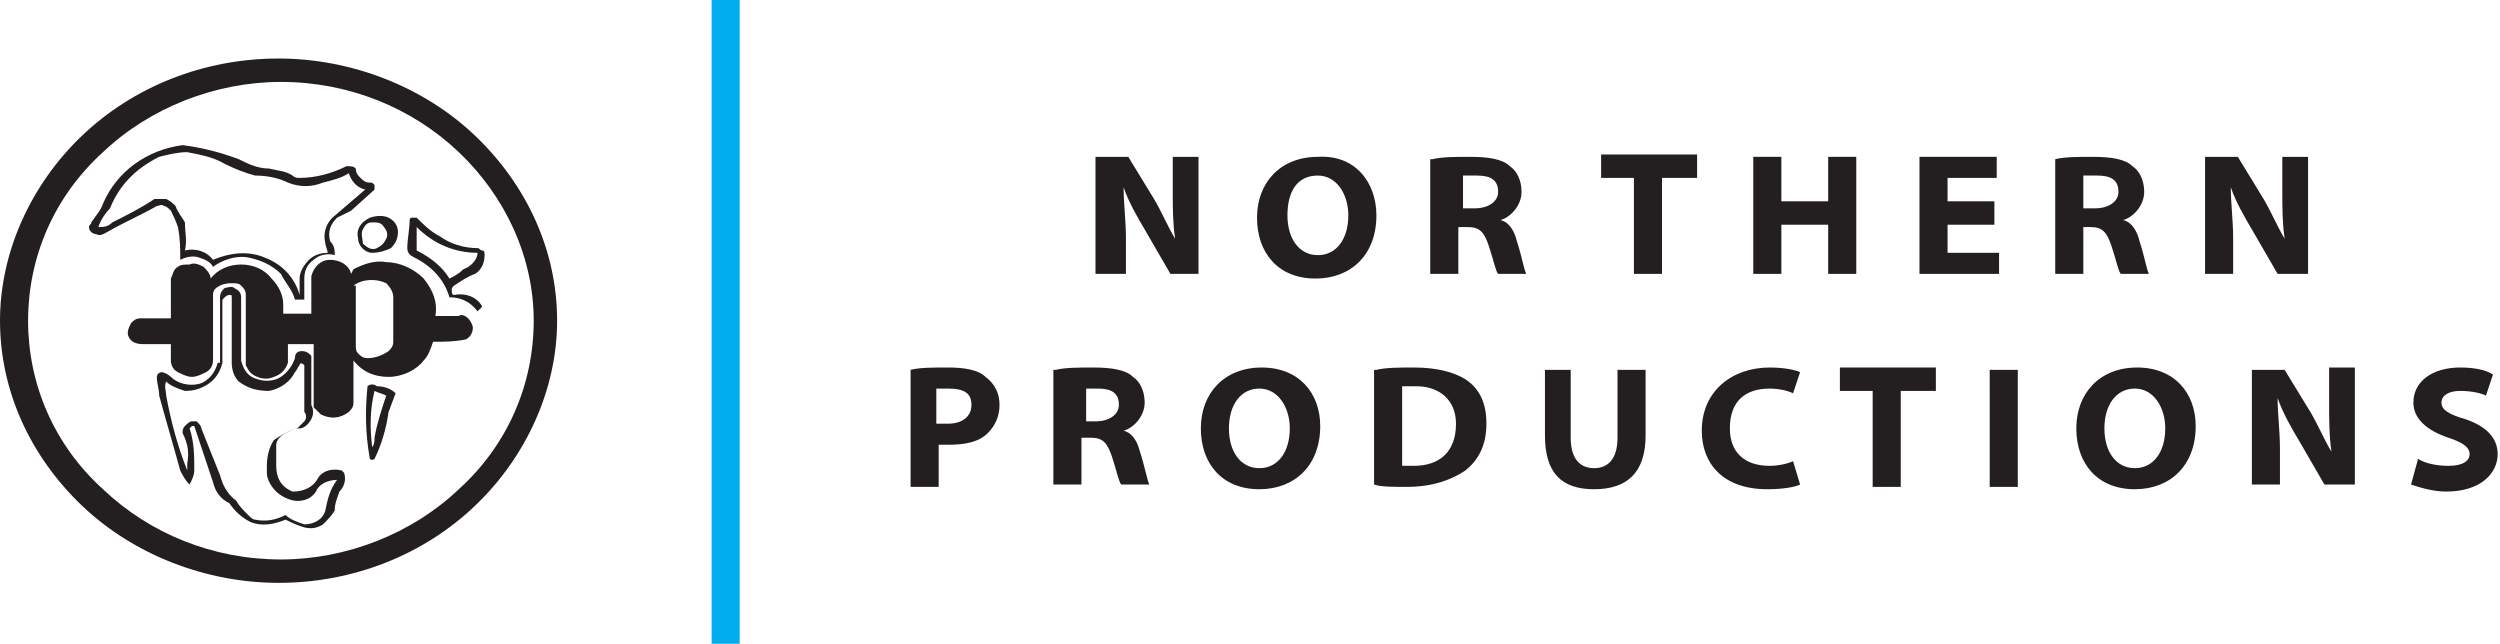
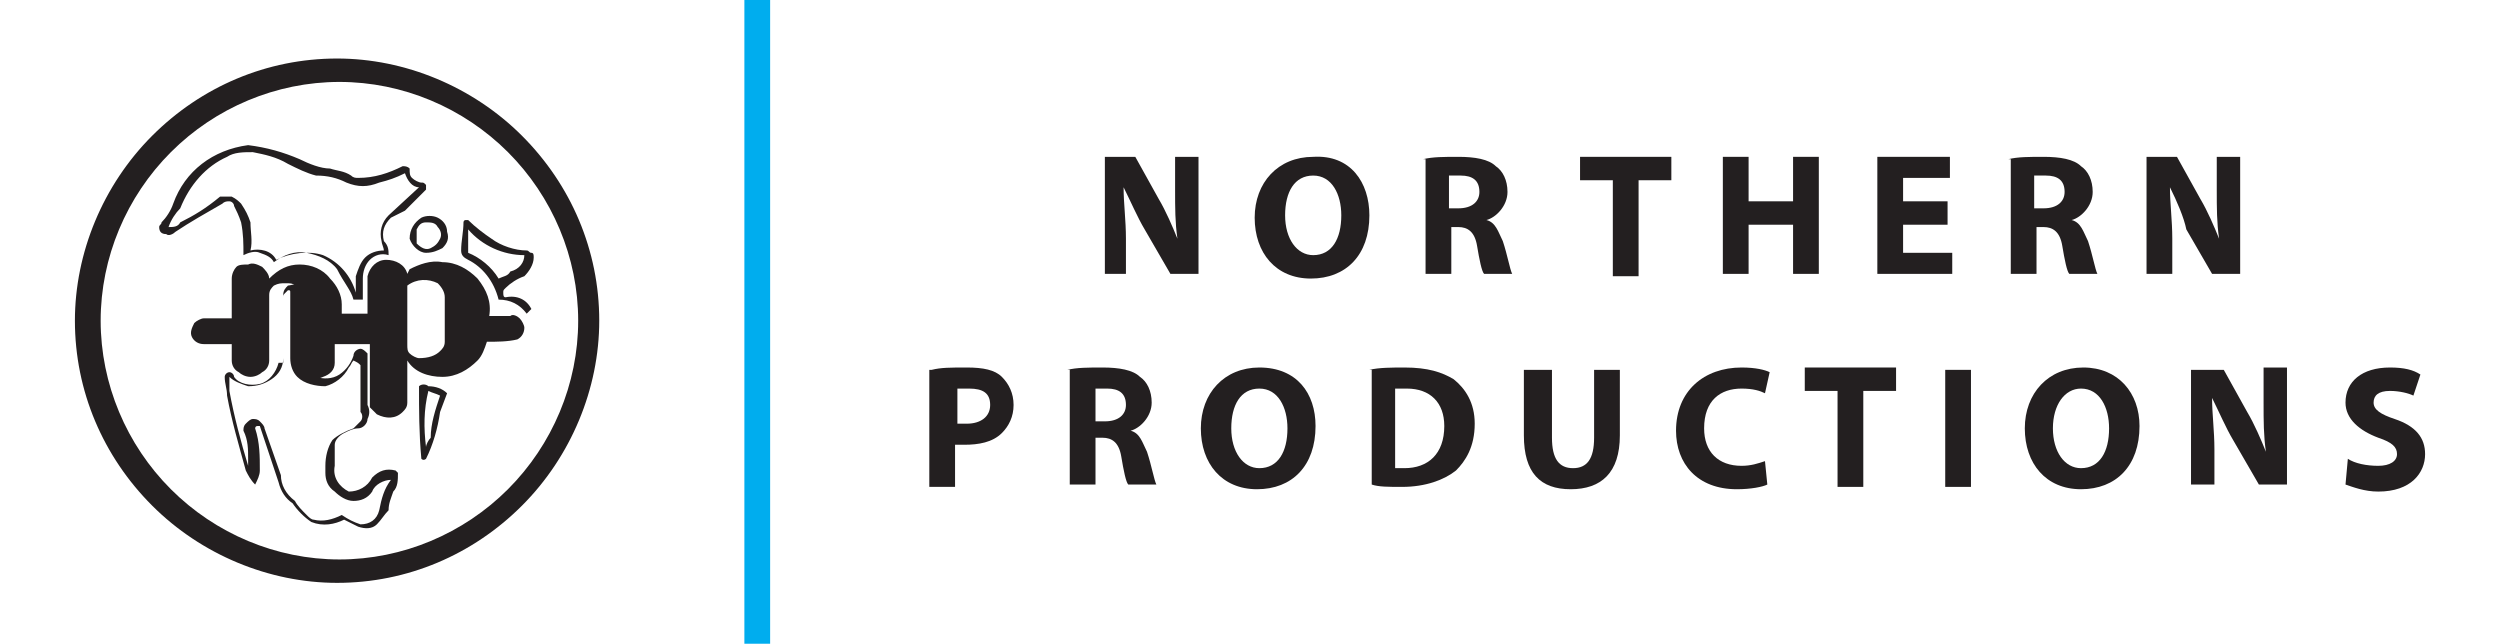
<svg xmlns="http://www.w3.org/2000/svg" version="1.1" id="Layer_1" x="0px" y="0px" viewBox="0 0 106.8 27.5" style="enable-background:new 0 0 106.8 27.5;" xml:space="preserve">
  <style type="text/css">
	.st0{fill-rule:evenodd;clip-rule:evenodd;fill:#231F20;}
	.st1{fill-rule:evenodd;clip-rule:evenodd;fill:#00ADEE;}
	.st2{fill:#231F20;}
</style>
  <g>
    <g>
-       <path class="st0" d="M19.2,12.7c0.5,0,0.9,0.2,1.2,0.6l0.2-0.2c-0.2-0.4-0.7-0.6-1.2-0.5c-0.1,0-0.1-0.1-0.1-0.2    c0-0.1,0-0.1,0.1-0.2c0.3-0.2,0.6-0.4,0.9-0.5c0.3-0.2,0.4-0.5,0.4-0.8c0-0.1,0-0.2-0.1-0.2c-0.1,0-0.1-0.1-0.2-0.1    c-0.6,0-1.2-0.2-1.6-0.5c-0.4-0.2-0.7-0.5-1-0.8c0,0-0.1,0-0.2,0c-0.1,0-0.1,0.1-0.1,0.1v0c0,0.4-0.1,0.8-0.1,1.2    c0,0.2,0.1,0.3,0.3,0.4C18.5,11.4,19,12,19.2,12.7L19.2,12.7L19.2,12.7z M19.2,11.9c-0.3-0.5-0.8-0.9-1.4-1.2c0-0.3,0-0.6,0-1    c0.7,0.7,1.6,1.1,2.6,1.1c0,0.3-0.3,0.6-0.6,0.7C19.6,11.7,19.4,11.8,19.2,11.9L19.2,11.9z" />
-       <path class="st0" d="M15.9,10.8c0.3,0,0.6-0.1,0.8-0.2c0.2-0.2,0.3-0.4,0.3-0.7c0-0.3-0.2-0.5-0.4-0.6c-0.2-0.1-0.5-0.1-0.8,0    c-0.4,0.2-0.6,0.5-0.5,0.9C15.3,10.5,15.6,10.8,15.9,10.8L15.9,10.8L15.9,10.8z M15.5,9.8c0.1-0.2,0.2-0.3,0.4-0.3    c0.2,0,0.4,0,0.5,0.2c0.1,0.1,0.2,0.3,0.1,0.5c-0.1,0.2-0.2,0.3-0.4,0.4c-0.2,0.1-0.4,0-0.6-0.2C15.5,10.2,15.4,10,15.5,9.8    L15.5,9.8z" />
-       <path class="st0" d="M12.6,12.8h0.4l0,0l0-0.9c0-0.3,0.1-0.6,0.4-0.8c0.2-0.2,0.6-0.3,0.9-0.2l0,0c0-0.2,0-0.4-0.2-0.6    c-0.1-0.4,0-0.7,0.3-1L15,9l1-0.9c0-0.1,0-0.2,0-0.2c-0.1-0.1-0.1-0.1-0.2-0.1c-0.2,0-0.3-0.1-0.4-0.2c-0.1-0.1-0.2-0.2-0.2-0.4    c-0.1-0.1-0.2-0.1-0.4-0.1c-0.6,0.3-1.3,0.5-2,0.5c-0.1,0-0.2,0-0.3-0.1c-0.3-0.2-0.6-0.2-1-0.3c-0.5,0-0.9-0.2-1.3-0.4    C9.4,6.5,8.6,6.3,7.8,6.2C6.3,6.4,5,7.3,4.4,8.7C4.3,9,4.1,9.2,3.9,9.5c0,0.1-0.1,0.1-0.1,0.2c0,0.2,0.2,0.3,0.3,0.3    c0.2,0.1,0.3,0,0.5-0.1C5.3,9.5,6,9.2,6.7,8.8C6.8,8.8,6.9,8.7,7,8.8c0.1,0,0.2,0.1,0.3,0.2c0.1,0.2,0.2,0.4,0.3,0.7    c0.1,0.5,0.1,0.9,0.1,1.4c0.2-0.1,0.5-0.2,0.8-0.1c0.3,0.1,0.5,0.2,0.6,0.4c0.4-0.3,1-0.5,1.5-0.4c0.5,0.1,1,0.3,1.4,0.7    C12.2,12.1,12.5,12.4,12.6,12.8L12.6,12.8L12.6,12.8z M9.1,11.1c-0.3-0.4-0.8-0.5-1.2-0.4c0.1-0.4,0-0.8,0-1.2    C7.8,9.3,7.6,9.1,7.5,8.8C7.4,8.7,7.3,8.6,7.1,8.5c-0.2,0-0.3,0-0.5,0C6,8.9,5.4,9.2,4.8,9.5C4.6,9.7,4.4,9.7,4.2,9.7    c0.1-0.3,0.3-0.6,0.5-0.8c0.4-1,1.1-1.7,2.1-2.2C7.2,6.6,7.6,6.5,8,6.5C8.5,6.6,9.1,6.7,9.6,7c0.4,0.2,0.9,0.4,1.3,0.5    c0.5,0,1,0.1,1.4,0.3c0.5,0.2,1,0.2,1.5,0c0.4-0.1,0.8-0.2,1.1-0.4C15,7.7,15.2,8,15.6,8.1l-1.4,1.2c-0.3,0.3-0.4,0.7-0.3,1.1    c0,0.1,0.1,0.3,0.1,0.4c-0.3,0-0.6,0.1-0.8,0.3c-0.2,0.2-0.4,0.5-0.4,0.8l0,0.7v0c-0.2-0.7-0.7-1.3-1.5-1.6    C10.6,10.7,9.8,10.8,9.1,11.1L9.1,11.1z" />
-       <path class="st0" d="M13.4,14.7c0,0.9,0,1.8,0,2.7c0.1,0.1,0.2,0.2,0.3,0.3c0.4,0.2,0.8,0.2,1.2-0.1c0.1-0.1,0.2-0.2,0.2-0.4v-1.8    c0.4,0.5,0.9,0.7,1.5,0.7c0.6,0,1.2-0.3,1.5-0.7c0.2-0.2,0.3-0.5,0.4-0.8c0.5,0,0.9,0,1.4-0.1c0.2-0.1,0.3-0.3,0.3-0.5    c0-0.1-0.1-0.3-0.2-0.4c-0.1-0.1-0.3-0.2-0.4-0.1h-1c0.1-0.6-0.1-1.1-0.5-1.6c-0.4-0.4-1-0.7-1.6-0.7c-0.5-0.1-1,0.1-1.4,0.3    l-0.1,0.2c0,0,0,0,0,0c-0.1-0.4-0.5-0.6-0.9-0.6c-0.4,0-0.7,0.3-0.8,0.7v0v1.6h-1.2V13c0-0.4-0.2-0.8-0.5-1.1    c-0.3-0.4-0.8-0.6-1.3-0.6c-0.5,0-1,0.2-1.3,0.6c0-0.2-0.2-0.4-0.3-0.5c-0.2-0.1-0.4-0.2-0.6-0.1c-0.2,0-0.4,0-0.5,0.1    c-0.2,0.1-0.2,0.3-0.3,0.5v1.7c-0.4,0-0.9,0-1.3,0c-0.2,0-0.3,0.1-0.4,0.2c-0.1,0.2-0.2,0.4-0.1,0.6c0.1,0.2,0.3,0.3,0.6,0.3h1.2    l0,0.7c0,0.2,0.1,0.4,0.3,0.5c0.2,0.1,0.4,0.2,0.6,0.2c0.2,0,0.4-0.1,0.6-0.2c0.2-0.1,0.3-0.3,0.3-0.5l0-2.8    c0-0.2,0.1-0.3,0.3-0.4c0.2-0.1,0.4-0.1,0.5-0.1c0.2,0,0.3,0,0.4,0.1c0.1,0.1,0.2,0.2,0.2,0.4v2.8c0,0.1,0,0.1,0,0.2    c0.1,0.2,0.2,0.4,0.5,0.5c0.2,0.1,0.5,0.1,0.7,0c0.3-0.1,0.5-0.3,0.6-0.6v-0.8h0H13.4L13.4,14.7L13.4,14.7z M15.1,12.2    c0.4-0.3,1-0.3,1.4-0.1c0.2,0.2,0.3,0.4,0.3,0.6v1.9c0,0.2-0.1,0.3-0.2,0.4c-0.3,0.2-0.6,0.3-0.9,0.3c-0.2,0-0.3-0.1-0.4-0.2    c-0.1-0.1-0.1-0.2-0.1-0.4V12.2L15.1,12.2z" />
-       <path class="st0" d="M0,13.7c0,3,1.3,5.8,3.5,7.9c2.2,2.1,5.3,3.3,8.4,3.3c3.2,0,6.2-1.2,8.4-3.3c2.2-2.1,3.5-5,3.5-7.9    c0-3-1.3-5.8-3.5-7.9c-2.2-2.1-5.3-3.3-8.4-3.3c-3.2,0-6.2,1.2-8.4,3.3C1.3,7.9,0,10.8,0,13.7L0,13.7L0,13.7z M1.2,13.7    c0-2.7,1.1-5.3,3.2-7.2c2-1.9,4.8-3,7.6-3c2.9,0,5.6,1.1,7.6,3c2,1.9,3.2,4.5,3.2,7.2c0,2.7-1.1,5.3-3.2,7.2c-2,1.9-4.8,3-7.6,3    c-2.9,0-5.6-1.1-7.6-3C2.3,19,1.2,16.4,1.2,13.7L1.2,13.7z" />
-       <path class="st0" d="M9.3,15.5c-0.1,0.4-0.4,0.8-0.8,0.9c-0.4,0.1-0.9,0-1.2-0.3C7.2,16,7,15.9,6.9,15.9c-0.1,0-0.2,0.1-0.2,0.2    c0,0.3,0.1,0.5,0.1,0.8C7.1,18,7.4,19,7.7,20.1c0.1,0.2,0.2,0.4,0.4,0.6c0.1-0.2,0.2-0.4,0.2-0.6c0-0.6,0-1.2-0.2-1.8    c0,0,0.1-0.1,0.1-0.1c0,0,0.1,0,0.1,0l0.8,2.4c0.1,0.4,0.3,0.7,0.7,0.9c0.2,0.3,0.5,0.6,0.9,0.8c0.5,0.2,1,0.1,1.5-0.1    c0.2,0.1,0.4,0.2,0.7,0.3c0.3,0.1,0.6,0.1,0.9-0.1c0.2-0.2,0.4-0.4,0.5-0.6c0-0.3,0.1-0.5,0.2-0.8c0.2-0.2,0.3-0.5,0.2-0.8    c0,0-0.1-0.1-0.1-0.1c-0.4-0.1-0.8,0-1,0.3c-0.2,0.4-0.6,0.6-1.1,0.6c-0.5-0.2-0.7-0.6-0.7-1.1c0-0.2,0-0.4,0-0.6    c0-0.1,0-0.2,0-0.3c0-0.2,0.2-0.4,0.4-0.5c0.2-0.1,0.4-0.2,0.6-0.2c0.2,0,0.4-0.2,0.5-0.4c0.1-0.2,0.1-0.4,0-0.6l0-2.1    c-0.1-0.1-0.2-0.2-0.4-0.2c-0.2,0-0.3,0.1-0.3,0.3c-0.1,0.3-0.3,0.6-0.6,0.8c-0.3,0.2-0.7,0.2-1,0.1c-0.4-0.1-0.6-0.4-0.7-0.8    v-2.7c0-0.2-0.1-0.3-0.3-0.4c-0.1-0.1-0.3,0-0.4,0c-0.1,0.1-0.2,0.2-0.2,0.4V15.5L9.3,15.5L9.3,15.5z M13,15.6v2    c0.1,0.1,0.1,0.3,0,0.4c-0.1,0.1-0.2,0.2-0.3,0.3c-0.4,0.1-0.7,0.3-1,0.5c-0.2,0.3-0.3,0.7-0.3,1.1l0,0.3c0,0.3,0.2,0.6,0.4,0.8    c0.2,0.2,0.6,0.4,0.9,0.4c0.3,0,0.6-0.1,0.8-0.4c0.1-0.3,0.5-0.5,0.9-0.5c-0.3,0.4-0.4,0.8-0.5,1.3c-0.1,0.4-0.5,0.6-0.9,0.6    c-0.3-0.1-0.6-0.2-0.8-0.4c-0.4,0.2-0.8,0.3-1.3,0.2c-0.1,0-0.2-0.1-0.3-0.2c-0.2-0.2-0.4-0.4-0.5-0.6c-0.4-0.3-0.6-0.7-0.7-1.1    l-0.8-2c0-0.1-0.1-0.2-0.2-0.3C8.4,18,8.3,18,8.2,18c-0.1,0-0.2,0.1-0.3,0.2c-0.1,0.1-0.1,0.2-0.1,0.3C8,18.9,8.1,19.3,8,19.8    l0,0.3c-0.4-1-0.7-2.1-0.9-3.2c0-0.2-0.1-0.4,0-0.6c0.2,0.2,0.5,0.3,0.8,0.4c0.4,0,0.7-0.1,1-0.3c0.3-0.2,0.5-0.5,0.6-0.9v-2.6    c0-0.1,0-0.1,0.1-0.2c0,0,0.1-0.1,0.2-0.1c0.1,0,0.1,0,0.1,0.1c0,0,0,0.1,0,0.2v2.6c0,0.3,0.1,0.6,0.3,0.8    c0.4,0.3,0.8,0.4,1.3,0.4c0.5-0.1,0.9-0.4,1.1-0.8c0.1-0.1,0.1-0.2,0.2-0.3C12.8,15.5,12.9,15.5,13,15.6C13,15.5,13,15.5,13,15.6    L13,15.6z" />
-       <path class="st0" d="M15.8,19.6C15.8,19.6,15.8,19.6,15.8,19.6c0.1,0.1,0.2,0,0.2,0c0.3-0.6,0.5-1.3,0.6-2l0.3-0.8    c-0.2-0.2-0.5-0.3-0.8-0.3c-0.1-0.1-0.3-0.1-0.4,0C15.6,17.5,15.6,18.5,15.8,19.6L15.8,19.6L15.8,19.6z M15.9,19.1    c-0.1-0.8-0.1-1.6,0.1-2.4c0.2,0.1,0.3,0.1,0.5,0.2c-0.2,0.6-0.4,1.2-0.5,1.8C16,18.8,16,19,15.9,19.1L15.9,19.1z" />
+       <path class="st0" d="M21.3,12.8c0.5,0,0.9,0.2,1.2,0.6l0.2-0.2c-0.2-0.4-0.6-0.6-1.1-0.5c-0.1,0-0.1-0.1-0.1-0.2    c0-0.1,0-0.1,0.1-0.2c0.2-0.2,0.5-0.4,0.8-0.5c0.2-0.2,0.4-0.5,0.4-0.8c0-0.1,0-0.2-0.1-0.2c-0.1,0-0.1-0.1-0.2-0.1    c-0.5,0-1.1-0.2-1.5-0.5c-0.3-0.2-0.7-0.5-1-0.8c0,0-0.1,0-0.1,0c-0.1,0-0.1,0.1-0.1,0.1v0c0,0.4-0.1,0.8-0.1,1.2    c0,0.2,0.1,0.3,0.3,0.4C20.6,11.4,21.1,12,21.3,12.8L21.3,12.8L21.3,12.8z M21.3,11.9C21,11.4,20.5,11,20,10.8c0-0.3,0-0.6,0-1    c0.6,0.7,1.5,1.1,2.4,1.1c0,0.3-0.2,0.6-0.6,0.7C21.7,11.8,21.5,11.8,21.3,11.9L21.3,11.9z" />
+       <path class="st0" d="M18.2,10.8c0.3,0,0.5-0.1,0.7-0.2c0.2-0.2,0.3-0.4,0.2-0.7c0-0.3-0.2-0.5-0.4-0.6c-0.2-0.1-0.5-0.1-0.7,0    c-0.3,0.2-0.5,0.5-0.5,0.9C17.6,10.5,17.9,10.8,18.2,10.8L18.2,10.8L18.2,10.8z M17.8,9.8c0.1-0.2,0.2-0.3,0.4-0.3    c0.2,0,0.4,0,0.5,0.2c0.1,0.1,0.2,0.3,0.1,0.5c-0.1,0.2-0.2,0.3-0.4,0.4c-0.2,0.1-0.4,0-0.6-0.2C17.8,10.2,17.8,10,17.8,9.8    L17.8,9.8z" />
+       <path class="st0" d="M15.1,12.8h0.4l0,0l0-0.9c0-0.3,0.1-0.6,0.3-0.8c0.2-0.2,0.5-0.3,0.8-0.2l0,0c0-0.2,0-0.4-0.2-0.6    c-0.1-0.4,0-0.7,0.3-1L17.3,9l0.9-0.9c0-0.1,0-0.2,0-0.2c-0.1-0.1-0.1-0.1-0.2-0.1c-0.1,0-0.3-0.1-0.4-0.2    c-0.1-0.1-0.1-0.2-0.1-0.4c-0.1-0.1-0.2-0.1-0.3-0.1c-0.6,0.3-1.2,0.5-1.9,0.5c-0.1,0-0.2,0-0.3-0.1c-0.3-0.2-0.6-0.2-0.9-0.3    c-0.4,0-0.9-0.2-1.3-0.4c-0.7-0.3-1.4-0.5-2.2-0.6C9.1,6.4,7.9,7.3,7.4,8.7C7.3,9,7.1,9.3,6.9,9.5c0,0.1-0.1,0.1-0.1,0.2    c0,0.2,0.1,0.3,0.3,0.3c0.1,0.1,0.3,0,0.4-0.1c0.6-0.4,1.3-0.8,2-1.2c0.1-0.1,0.2-0.1,0.3-0.1c0.1,0,0.2,0.1,0.2,0.2    c0.1,0.2,0.2,0.4,0.3,0.7c0.1,0.5,0.1,0.9,0.1,1.4c0.2-0.1,0.5-0.2,0.7-0.1c0.3,0.1,0.5,0.2,0.6,0.4c0.4-0.3,0.9-0.5,1.4-0.4    c0.5,0.1,1,0.3,1.3,0.7C14.7,12.1,15,12.4,15.1,12.8L15.1,12.8L15.1,12.8z M11.8,11.1c-0.2-0.4-0.7-0.5-1.1-0.4    c0.1-0.4,0-0.8,0-1.2c-0.1-0.3-0.2-0.5-0.4-0.8c-0.1-0.1-0.2-0.2-0.4-0.3c-0.2,0-0.3,0-0.5,0C8.8,8.9,8.3,9.2,7.7,9.5    C7.6,9.7,7.4,9.7,7.2,9.7c0.1-0.3,0.3-0.6,0.5-0.8c0.4-1,1.1-1.8,2-2.2c0.3-0.2,0.7-0.2,1.1-0.2c0.5,0.1,1,0.2,1.5,0.5    c0.4,0.2,0.8,0.4,1.2,0.5c0.5,0,0.9,0.1,1.3,0.3c0.5,0.2,0.9,0.2,1.4,0c0.4-0.1,0.7-0.2,1.1-0.4c0.1,0.3,0.3,0.6,0.6,0.6l-1.3,1.2    c-0.3,0.3-0.4,0.7-0.3,1.1c0,0.1,0.1,0.3,0.1,0.4c-0.3,0-0.6,0.1-0.8,0.3c-0.2,0.2-0.3,0.5-0.4,0.8l0,0.7v0    c-0.2-0.7-0.7-1.3-1.4-1.6C13.2,10.7,12.4,10.8,11.8,11.1L11.8,11.1z" />
+       <path class="st0" d="M15.8,14.7c0,0.9,0,1.8,0,2.7c0.1,0.1,0.2,0.2,0.3,0.3c0.4,0.2,0.8,0.2,1.1-0.1c0.1-0.1,0.2-0.2,0.2-0.4v-1.8    c0.3,0.5,0.9,0.7,1.5,0.7c0.6,0,1.1-0.3,1.5-0.7c0.2-0.2,0.3-0.5,0.4-0.8c0.4,0,0.9,0,1.3-0.1c0.2-0.1,0.3-0.3,0.3-0.5    c0-0.1-0.1-0.3-0.2-0.4c-0.1-0.1-0.3-0.2-0.4-0.1h-0.9c0.1-0.6-0.1-1.1-0.5-1.6c-0.4-0.4-0.9-0.7-1.5-0.7c-0.5-0.1-1,0.1-1.4,0.3    l-0.1,0.2c0,0,0,0,0,0c-0.1-0.4-0.5-0.6-0.9-0.6c-0.4,0-0.7,0.3-0.8,0.7v0v1.6h-1.1V13c0-0.4-0.2-0.8-0.5-1.1    c-0.3-0.4-0.8-0.6-1.3-0.6c-0.5,0-0.9,0.2-1.3,0.6c0-0.2-0.2-0.4-0.3-0.5c-0.2-0.1-0.4-0.2-0.6-0.1c-0.2,0-0.4,0-0.5,0.1    c-0.1,0.1-0.2,0.3-0.2,0.5v1.7c-0.4,0-0.8,0-1.2,0c-0.1,0-0.3,0.1-0.4,0.2c-0.1,0.2-0.2,0.4-0.1,0.6c0.1,0.2,0.3,0.3,0.5,0.3h1.2    l0,0.7c0,0.2,0.1,0.4,0.3,0.5c0.1,0.1,0.3,0.2,0.5,0.2c0.2,0,0.4-0.1,0.5-0.2c0.2-0.1,0.3-0.3,0.3-0.5l0-2.8    c0-0.2,0.1-0.3,0.2-0.4c0.2-0.1,0.3-0.1,0.5-0.1c0.2,0,0.3,0,0.4,0.1c0.1,0.1,0.2,0.2,0.2,0.4v2.8c0,0.1,0,0.1,0,0.2    c0.1,0.2,0.2,0.4,0.4,0.5c0.2,0.1,0.4,0.1,0.6,0c0.3-0.1,0.5-0.3,0.5-0.6v-0.8h0H15.8L15.8,14.7L15.8,14.7z M17.4,12.2    c0.4-0.3,0.9-0.3,1.3-0.1c0.2,0.2,0.3,0.4,0.3,0.6v1.9c0,0.2-0.1,0.3-0.2,0.4c-0.2,0.2-0.5,0.3-0.9,0.3c-0.1,0-0.3-0.1-0.4-0.2    c-0.1-0.1-0.1-0.2-0.1-0.4V12.2L17.4,12.2z" />
+       <path class="st0" d="M3.2,13.7c0,3,1.2,5.8,3.3,7.9c2.1,2.1,5,3.3,7.9,3.3c3,0,5.8-1.2,7.9-3.3c2.1-2.1,3.3-5,3.3-7.9    c0-3-1.2-5.8-3.3-7.9c-2.1-2.1-5-3.3-7.9-3.3c-3,0-5.8,1.2-7.9,3.3C4.4,7.9,3.2,10.8,3.2,13.7L3.2,13.7L3.2,13.7z M4.3,13.7    c0-2.7,1.1-5.3,3-7.2c1.9-1.9,4.5-3,7.2-3c2.7,0,5.3,1.1,7.2,3c1.9,1.9,3,4.5,3,7.2c0,2.7-1.1,5.3-3,7.2c-1.9,1.9-4.5,3-7.2,3    c-2.7,0-5.3-1.1-7.2-3C5.4,19,4.3,16.4,4.3,13.7L4.3,13.7z" />
+       <path class="st0" d="M11.9,15.5c-0.1,0.4-0.4,0.8-0.8,0.9c-0.4,0.1-0.9,0-1.1-0.3C10,16,9.9,15.9,9.8,15.9c-0.1,0-0.2,0.1-0.2,0.2    c0,0.3,0.1,0.5,0.1,0.8c0.2,1.1,0.5,2.1,0.8,3.2c0.1,0.2,0.2,0.4,0.4,0.6c0.1-0.2,0.2-0.4,0.2-0.6c0-0.6,0-1.2-0.2-1.8    c0,0,0-0.1,0.1-0.1c0,0,0.1,0,0.1,0l0.8,2.4c0.1,0.4,0.3,0.7,0.6,0.9c0.2,0.3,0.5,0.6,0.8,0.8c0.5,0.2,1,0.1,1.4-0.1    c0.2,0.1,0.4,0.2,0.6,0.3c0.3,0.1,0.6,0.1,0.8-0.1c0.2-0.2,0.3-0.4,0.5-0.6c0-0.3,0.1-0.5,0.2-0.8c0.2-0.2,0.2-0.5,0.2-0.8    c0,0-0.1-0.1-0.1-0.1c-0.4-0.1-0.7,0-1,0.3c-0.2,0.4-0.6,0.6-1,0.6c-0.4-0.2-0.7-0.6-0.6-1.1c0-0.2,0-0.4,0-0.6c0-0.1,0-0.2,0-0.3    c0-0.2,0.2-0.4,0.4-0.5c0.2-0.1,0.4-0.2,0.6-0.2c0.2,0,0.4-0.2,0.4-0.4c0.1-0.2,0.1-0.4,0-0.6l0-2.2c-0.1-0.1-0.2-0.2-0.3-0.2    c-0.1,0-0.3,0.1-0.3,0.3c-0.1,0.3-0.3,0.6-0.6,0.8c-0.3,0.2-0.7,0.2-1,0.1c-0.4-0.1-0.6-0.4-0.6-0.8v-2.7c0-0.2-0.1-0.3-0.2-0.4    c-0.1-0.1-0.3,0-0.4,0c-0.1,0.1-0.2,0.2-0.2,0.4V15.5L11.9,15.5L11.9,15.5z M15.4,15.6v2c0.1,0.1,0.1,0.3,0,0.4    c-0.1,0.1-0.2,0.2-0.3,0.3c-0.3,0.1-0.7,0.3-0.9,0.5c-0.2,0.3-0.3,0.7-0.3,1.1l0,0.3c0,0.3,0.1,0.6,0.4,0.8    c0.2,0.2,0.5,0.4,0.8,0.4c0.3,0,0.6-0.1,0.8-0.4c0.1-0.3,0.5-0.5,0.8-0.5c-0.3,0.4-0.4,0.8-0.5,1.3c-0.1,0.4-0.4,0.6-0.8,0.6    c-0.3-0.1-0.5-0.2-0.8-0.4c-0.4,0.2-0.8,0.3-1.2,0.2c-0.1,0-0.2-0.1-0.3-0.2c-0.2-0.2-0.4-0.4-0.5-0.6c-0.4-0.3-0.6-0.7-0.6-1.1    l-0.7-2c0-0.1-0.1-0.2-0.2-0.3c-0.1-0.1-0.2-0.1-0.3-0.1c-0.1,0-0.2,0.1-0.3,0.2c-0.1,0.1-0.1,0.2-0.1,0.3    c0.2,0.4,0.2,0.8,0.2,1.2l0,0.3c-0.3-1-0.6-2.1-0.8-3.2c0-0.2,0-0.4,0-0.6c0.2,0.2,0.5,0.3,0.8,0.4c0.4,0,0.7-0.1,1-0.3    c0.3-0.2,0.5-0.5,0.5-0.9v-2.6c0-0.1,0-0.1,0.1-0.2c0,0,0.1-0.1,0.1-0.1c0.1,0,0.1,0,0.1,0.1c0,0,0,0.1,0,0.2v2.6    c0,0.3,0.1,0.6,0.3,0.8c0.3,0.3,0.8,0.4,1.2,0.4c0.4-0.1,0.8-0.4,1-0.8c0.1-0.1,0.1-0.2,0.2-0.3C15.3,15.5,15.3,15.5,15.4,15.6    C15.4,15.5,15.4,15.5,15.4,15.6L15.4,15.6z" />
+       <path class="st0" d="M18,19.6C18.1,19.6,18.1,19.6,18,19.6c0.1,0.1,0.2,0,0.2,0c0.3-0.6,0.5-1.3,0.6-2l0.3-0.8    c-0.2-0.2-0.5-0.3-0.8-0.3c-0.1-0.1-0.3-0.1-0.4,0C17.9,17.5,17.9,18.5,18,19.6L18,19.6L18,19.6z M18.2,19.1    c-0.1-0.8-0.1-1.6,0.1-2.4c0.2,0.1,0.3,0.1,0.5,0.2c-0.2,0.6-0.4,1.2-0.4,1.8C18.3,18.8,18.2,19,18.2,19.1L18.2,19.1z" />
    </g>
-     <rect x="30.4" class="st1" width="1.2" height="27.5" />
+     <rect x="31.8" class="st1" width="1.1" height="27.5" />
    <g>
      <g>
-         <path class="st2" d="M46.8,11.7v-5h1.4l1.1,1.8c0.3,0.5,0.6,1.2,0.9,1.7h0c-0.1-0.7-0.1-1.3-0.1-2.1V6.7h1.1v5H50l-1.1-1.9     c-0.3-0.5-0.7-1.2-0.9-1.8h0c0,0.7,0.1,1.4,0.1,2.2v1.5H46.8z" />
-         <path class="st2" d="M58.8,9.2c0,1.7-1.1,2.7-2.6,2.7c-1.6,0-2.5-1.1-2.5-2.6c0-1.5,1-2.6,2.6-2.6C57.9,6.6,58.8,7.8,58.8,9.2z      M55,9.2c0,1,0.5,1.7,1.3,1.7c0.8,0,1.3-0.7,1.3-1.7c0-0.9-0.5-1.7-1.3-1.7C55.4,7.5,55,8.2,55,9.2z" />
-         <path class="st2" d="M61.2,6.8c0.4-0.1,1-0.1,1.6-0.1c0.8,0,1.4,0.1,1.7,0.4c0.3,0.2,0.5,0.6,0.5,1.1c0,0.6-0.5,1.1-0.9,1.2v0     c0.4,0.1,0.6,0.5,0.7,0.9c0.2,0.6,0.3,1.2,0.4,1.4h-1.2c-0.1-0.1-0.2-0.6-0.4-1.2c-0.2-0.6-0.4-0.8-0.9-0.8h-0.4v2h-1.2V6.8z      M62.5,8.9h0.5c0.6,0,1-0.3,1-0.7c0-0.5-0.3-0.7-0.9-0.7c-0.3,0-0.5,0-0.6,0V8.9z" />
-         <path class="st2" d="M69.9,7.6h-1.5v-1h4.1v1h-1.5v4.1h-1.2V7.6z" />
-         <path class="st2" d="M76.1,6.7v1.9h2V6.7h1.2v5h-1.2V9.6h-2v2.1h-1.2v-5H76.1z" />
-         <path class="st2" d="M85.2,9.6h-2v1.2h2.2v0.9H82v-5h3.3v0.9h-2.1v1h2V9.6z" />
-         <path class="st2" d="M87.8,6.8c0.4-0.1,1-0.1,1.6-0.1c0.8,0,1.4,0.1,1.7,0.4c0.3,0.2,0.5,0.6,0.5,1.1c0,0.6-0.5,1.1-0.9,1.2v0     c0.4,0.1,0.6,0.5,0.7,0.9c0.2,0.6,0.3,1.2,0.4,1.4h-1.2c-0.1-0.1-0.2-0.6-0.4-1.2c-0.2-0.6-0.4-0.8-0.9-0.8H89v2h-1.2V6.8z      M89,8.9h0.5c0.6,0,1-0.3,1-0.7c0-0.5-0.3-0.7-0.9-0.7c-0.3,0-0.5,0-0.6,0V8.9z" />
-         <path class="st2" d="M94.2,11.7v-5h1.4l1.1,1.8c0.3,0.5,0.6,1.2,0.9,1.7h0c-0.1-0.7-0.1-1.3-0.1-2.1V6.7h1.1v5h-1.3l-1.1-1.9     c-0.3-0.5-0.7-1.2-0.9-1.8h0c0,0.7,0.1,1.4,0.1,2.2v1.5H94.2z" />
+         <path class="st2" d="M47.2,11.7v-5h1.3l1,1.8c0.3,0.5,0.6,1.2,0.8,1.7h0c-0.1-0.7-0.1-1.3-0.1-2.1V6.7h1v5h-1.2l-1.1-1.9     c-0.3-0.5-0.6-1.2-0.9-1.8h0c0,0.7,0.1,1.4,0.1,2.2v1.5H47.2z" />
+         <path class="st2" d="M58.5,9.2c0,1.7-1,2.7-2.5,2.7c-1.5,0-2.4-1.1-2.4-2.6c0-1.5,1-2.6,2.5-2.6C57.7,6.6,58.5,7.8,58.5,9.2z      M54.9,9.2c0,1,0.5,1.7,1.2,1.7c0.8,0,1.2-0.7,1.2-1.7c0-0.9-0.4-1.7-1.2-1.7C55.3,7.5,54.9,8.2,54.9,9.2z" />
+         <path class="st2" d="M60.8,6.8c0.4-0.1,0.9-0.1,1.5-0.1c0.7,0,1.3,0.1,1.6,0.4c0.3,0.2,0.5,0.6,0.5,1.1c0,0.6-0.5,1.1-0.9,1.2v0     c0.4,0.1,0.5,0.5,0.7,0.9c0.2,0.6,0.3,1.2,0.4,1.4h-1.2c-0.1-0.1-0.2-0.6-0.3-1.2c-0.1-0.6-0.4-0.8-0.8-0.8h-0.3v2h-1.1V6.8z      M61.9,8.9h0.4c0.6,0,0.9-0.3,0.9-0.7c0-0.5-0.3-0.7-0.8-0.7c-0.3,0-0.4,0-0.5,0V8.9z" />
+         <path class="st2" d="M68.9,7.7h-1.4v-1h3.9v1h-1.4v4.1h-1.1V7.7z" />
+         <path class="st2" d="M74.7,6.7v1.9h1.9V6.7h1.1v5h-1.1V9.6h-1.9v2.1h-1.1v-5H74.7z" />
+         <path class="st2" d="M83.2,9.6h-1.9v1.2h2.1v0.9h-3.2v-5h3.1v0.9h-2v1h1.9V9.6z" />
+         <path class="st2" d="M85.8,6.8c0.4-0.1,0.9-0.1,1.5-0.1c0.7,0,1.3,0.1,1.6,0.4c0.3,0.2,0.5,0.6,0.5,1.1c0,0.6-0.5,1.1-0.9,1.2v0     c0.4,0.1,0.5,0.5,0.7,0.9c0.2,0.6,0.3,1.2,0.4,1.4h-1.2c-0.1-0.1-0.2-0.6-0.3-1.2c-0.1-0.6-0.4-0.8-0.8-0.8h-0.3v2h-1.1V6.8z      M86.9,8.9h0.4c0.6,0,0.9-0.3,0.9-0.7c0-0.5-0.3-0.7-0.8-0.7c-0.3,0-0.4,0-0.5,0V8.9z" />
+         <path class="st2" d="M91.7,11.7v-5H93l1,1.8c0.3,0.5,0.6,1.2,0.8,1.7h0c-0.1-0.7-0.1-1.3-0.1-2.1V6.7h1v5h-1.2l-1.1-1.9     C93.3,9.3,93,8.6,92.7,8h0c0,0.7,0.1,1.4,0.1,2.2v1.5H91.7z" />
      </g>
      <g>
-         <path class="st2" d="M38.9,15.8c0.4-0.1,0.9-0.1,1.6-0.1c0.7,0,1.3,0.1,1.6,0.4c0.4,0.3,0.6,0.7,0.6,1.2c0,0.5-0.2,0.9-0.5,1.2     c-0.4,0.4-1,0.5-1.7,0.5c-0.2,0-0.3,0-0.4,0v1.8h-1.2V15.8z M40.1,18.1c0.1,0,0.2,0,0.4,0c0.6,0,1-0.3,1-0.8c0-0.5-0.3-0.7-1-0.7     c-0.2,0-0.4,0-0.5,0V18.1z" />
-         <path class="st2" d="M45.1,15.8c0.4-0.1,1-0.1,1.6-0.1c0.8,0,1.4,0.1,1.7,0.4c0.3,0.2,0.5,0.6,0.5,1.1c0,0.6-0.5,1.1-0.9,1.2v0     c0.4,0.1,0.6,0.5,0.7,0.9c0.2,0.6,0.3,1.2,0.4,1.4h-1.2c-0.1-0.1-0.2-0.6-0.4-1.2c-0.2-0.6-0.4-0.8-0.9-0.8h-0.4v2h-1.2V15.8z      M46.3,18h0.5c0.6,0,1-0.3,1-0.7c0-0.5-0.3-0.7-0.9-0.7c-0.3,0-0.5,0-0.5,0V18z" />
-         <path class="st2" d="M56.4,18.2c0,1.7-1.1,2.7-2.6,2.7c-1.6,0-2.5-1.1-2.5-2.6c0-1.5,1-2.6,2.6-2.6     C55.5,15.7,56.4,16.8,56.4,18.2z M52.5,18.3c0,1,0.5,1.7,1.3,1.7c0.8,0,1.3-0.7,1.3-1.7c0-0.9-0.5-1.7-1.3-1.7     C53,16.6,52.5,17.3,52.5,18.3z" />
-         <path class="st2" d="M58.8,15.8c0.4-0.1,1-0.1,1.6-0.1c1,0,1.7,0.2,2.2,0.5c0.6,0.4,0.9,1,0.9,1.9c0,1-0.4,1.6-0.9,2     c-0.6,0.4-1.4,0.7-2.5,0.7c-0.6,0-1.1,0-1.4-0.1V15.8z M60,19.9c0.1,0,0.3,0,0.4,0c1.1,0,1.8-0.6,1.8-1.8c0-1-0.7-1.6-1.7-1.6     c-0.3,0-0.4,0-0.6,0V19.9z" />
-         <path class="st2" d="M67.1,15.8v2.9c0,0.9,0.4,1.3,1,1.3c0.6,0,1-0.4,1-1.3v-2.9h1.2v2.8c0,1.6-0.8,2.3-2.2,2.3     c-1.4,0-2.1-0.7-2.1-2.3v-2.8H67.1z" />
-         <path class="st2" d="M76.9,20.7c-0.2,0.1-0.7,0.2-1.4,0.2c-1.9,0-2.8-1.1-2.8-2.5c0-1.7,1.3-2.7,2.9-2.7c0.6,0,1.1,0.1,1.3,0.2     l-0.3,0.9c-0.2-0.1-0.6-0.2-1-0.2c-1,0-1.7,0.5-1.7,1.7c0,1,0.6,1.6,1.7,1.6c0.4,0,0.8-0.1,1-0.2L76.9,20.7z" />
-         <path class="st2" d="M80.1,16.7h-1.5v-1h4.1v1h-1.5v4.1h-1.2V16.7z" />
-         <path class="st2" d="M86.2,15.8v5H85v-5H86.2z" />
-         <path class="st2" d="M93.8,18.2c0,1.7-1.1,2.7-2.6,2.7c-1.6,0-2.5-1.1-2.5-2.6c0-1.5,1-2.6,2.6-2.6     C92.9,15.7,93.8,16.8,93.8,18.2z M89.9,18.3c0,1,0.5,1.7,1.3,1.7c0.8,0,1.3-0.7,1.3-1.7c0-0.9-0.5-1.7-1.3-1.7     C90.4,16.6,89.9,17.3,89.9,18.3z" />
-         <path class="st2" d="M96.2,20.8v-5h1.4l1.1,1.8c0.3,0.5,0.6,1.2,0.9,1.7h0c-0.1-0.7-0.1-1.3-0.1-2.1v-1.5h1.1v5h-1.3l-1.1-1.9     c-0.3-0.5-0.7-1.2-0.9-1.8h0c0,0.7,0.1,1.4,0.1,2.2v1.5H96.2z" />
-         <path class="st2" d="M103.3,19.6c0.3,0.2,0.8,0.3,1.3,0.3c0.6,0,0.9-0.2,0.9-0.5c0-0.3-0.3-0.5-0.9-0.7c-0.9-0.3-1.5-0.8-1.5-1.5     c0-0.9,0.8-1.5,2-1.5c0.6,0,1.1,0.1,1.4,0.3l-0.3,0.9c-0.2-0.1-0.6-0.2-1.1-0.2c-0.5,0-0.8,0.2-0.8,0.5c0,0.3,0.3,0.5,1,0.7     c0.9,0.3,1.4,0.8,1.4,1.5c0,0.8-0.7,1.6-2.2,1.6c-0.6,0-1.2-0.2-1.5-0.3L103.3,19.6z" />
+         <path class="st2" d="M39.8,15.8c0.4-0.1,0.8-0.1,1.5-0.1c0.7,0,1.2,0.1,1.5,0.4c0.3,0.3,0.5,0.7,0.5,1.2s-0.2,0.9-0.5,1.2     c-0.4,0.4-1,0.5-1.6,0.5c-0.1,0-0.3,0-0.4,0v1.8h-1.1V15.8z M40.9,18.1c0.1,0,0.2,0,0.4,0c0.6,0,1-0.3,1-0.8     c0-0.5-0.3-0.7-0.9-0.7c-0.2,0-0.4,0-0.5,0V18.1z" />
+         <path class="st2" d="M45.6,15.8c0.4-0.1,0.9-0.1,1.5-0.1c0.7,0,1.3,0.1,1.6,0.4c0.3,0.2,0.5,0.6,0.5,1.1c0,0.6-0.5,1.1-0.9,1.2v0     c0.4,0.1,0.5,0.5,0.7,0.9c0.2,0.6,0.3,1.2,0.4,1.4h-1.2c-0.1-0.1-0.2-0.6-0.3-1.2c-0.1-0.6-0.4-0.8-0.8-0.8h-0.3v2h-1.1V15.8z      M46.8,18h0.4c0.6,0,0.9-0.3,0.9-0.7c0-0.5-0.3-0.7-0.8-0.7c-0.3,0-0.4,0-0.5,0V18z" />
+         <path class="st2" d="M56.2,18.2c0,1.7-1,2.7-2.5,2.7c-1.5,0-2.4-1.1-2.4-2.6c0-1.5,1-2.6,2.5-2.6C55.4,15.7,56.2,16.8,56.2,18.2z      M52.6,18.3c0,1,0.5,1.7,1.2,1.7c0.8,0,1.2-0.7,1.2-1.7c0-0.9-0.4-1.7-1.2-1.7C53,16.6,52.6,17.3,52.6,18.3z" />
+         <path class="st2" d="M58.5,15.8c0.4-0.1,1-0.1,1.5-0.1c1,0,1.6,0.2,2.1,0.5c0.5,0.4,0.9,1,0.9,1.9c0,1-0.4,1.6-0.8,2     c-0.5,0.4-1.3,0.7-2.3,0.7c-0.6,0-1,0-1.3-0.1V15.8z M59.6,20c0.1,0,0.3,0,0.4,0c1,0,1.7-0.6,1.7-1.8c0-1-0.6-1.6-1.6-1.6     c-0.2,0-0.4,0-0.5,0V20z" />
+         <path class="st2" d="M66.3,15.8v2.9c0,0.9,0.3,1.3,0.9,1.3c0.6,0,0.9-0.4,0.9-1.3v-2.9h1.1v2.8c0,1.6-0.8,2.3-2.1,2.3     c-1.3,0-2-0.7-2-2.3v-2.8H66.3z" />
+         <path class="st2" d="M75.5,20.7c-0.2,0.1-0.7,0.2-1.3,0.2c-1.7,0-2.6-1.1-2.6-2.5c0-1.7,1.2-2.7,2.8-2.7c0.6,0,1,0.1,1.2,0.2     l-0.2,0.9c-0.2-0.1-0.5-0.2-1-0.2c-0.9,0-1.6,0.5-1.6,1.7c0,1,0.6,1.6,1.6,1.6c0.4,0,0.7-0.1,1-0.2L75.5,20.7z" />
+         <path class="st2" d="M78.5,16.7h-1.4v-1H81v1h-1.4v4.1h-1.1V16.7z" />
+         <path class="st2" d="M84.2,15.8v5h-1.1v-5H84.2z" />
+         <path class="st2" d="M91.4,18.2c0,1.7-1,2.7-2.5,2.7c-1.5,0-2.4-1.1-2.4-2.6c0-1.5,1-2.6,2.5-2.6C90.5,15.7,91.4,16.8,91.4,18.2z      M87.7,18.3c0,1,0.5,1.7,1.2,1.7c0.8,0,1.2-0.7,1.2-1.7c0-0.9-0.4-1.7-1.2-1.7C88.2,16.6,87.7,17.3,87.7,18.3z" />
+         <path class="st2" d="M93.6,20.8v-5H95l1,1.8c0.3,0.5,0.6,1.2,0.8,1.7h0c-0.1-0.7-0.1-1.3-0.1-2.1v-1.5h1v5h-1.2l-1.1-1.9     c-0.3-0.5-0.6-1.2-0.9-1.8h0c0,0.7,0.1,1.4,0.1,2.2v1.5H93.6z" />
+         <path class="st2" d="M100.3,19.6c0.3,0.2,0.8,0.3,1.3,0.3c0.5,0,0.8-0.2,0.8-0.5c0-0.3-0.2-0.5-0.8-0.7c-0.8-0.3-1.4-0.8-1.4-1.5     c0-0.9,0.7-1.5,1.9-1.5c0.6,0,1,0.1,1.3,0.3l-0.3,0.9c-0.2-0.1-0.6-0.2-1-0.2c-0.5,0-0.7,0.2-0.7,0.5c0,0.3,0.3,0.5,0.9,0.7     c0.9,0.3,1.3,0.8,1.3,1.5c0,0.8-0.6,1.6-2,1.6c-0.6,0-1.1-0.2-1.4-0.3L100.3,19.6z" />
      </g>
    </g>
  </g>
</svg>
